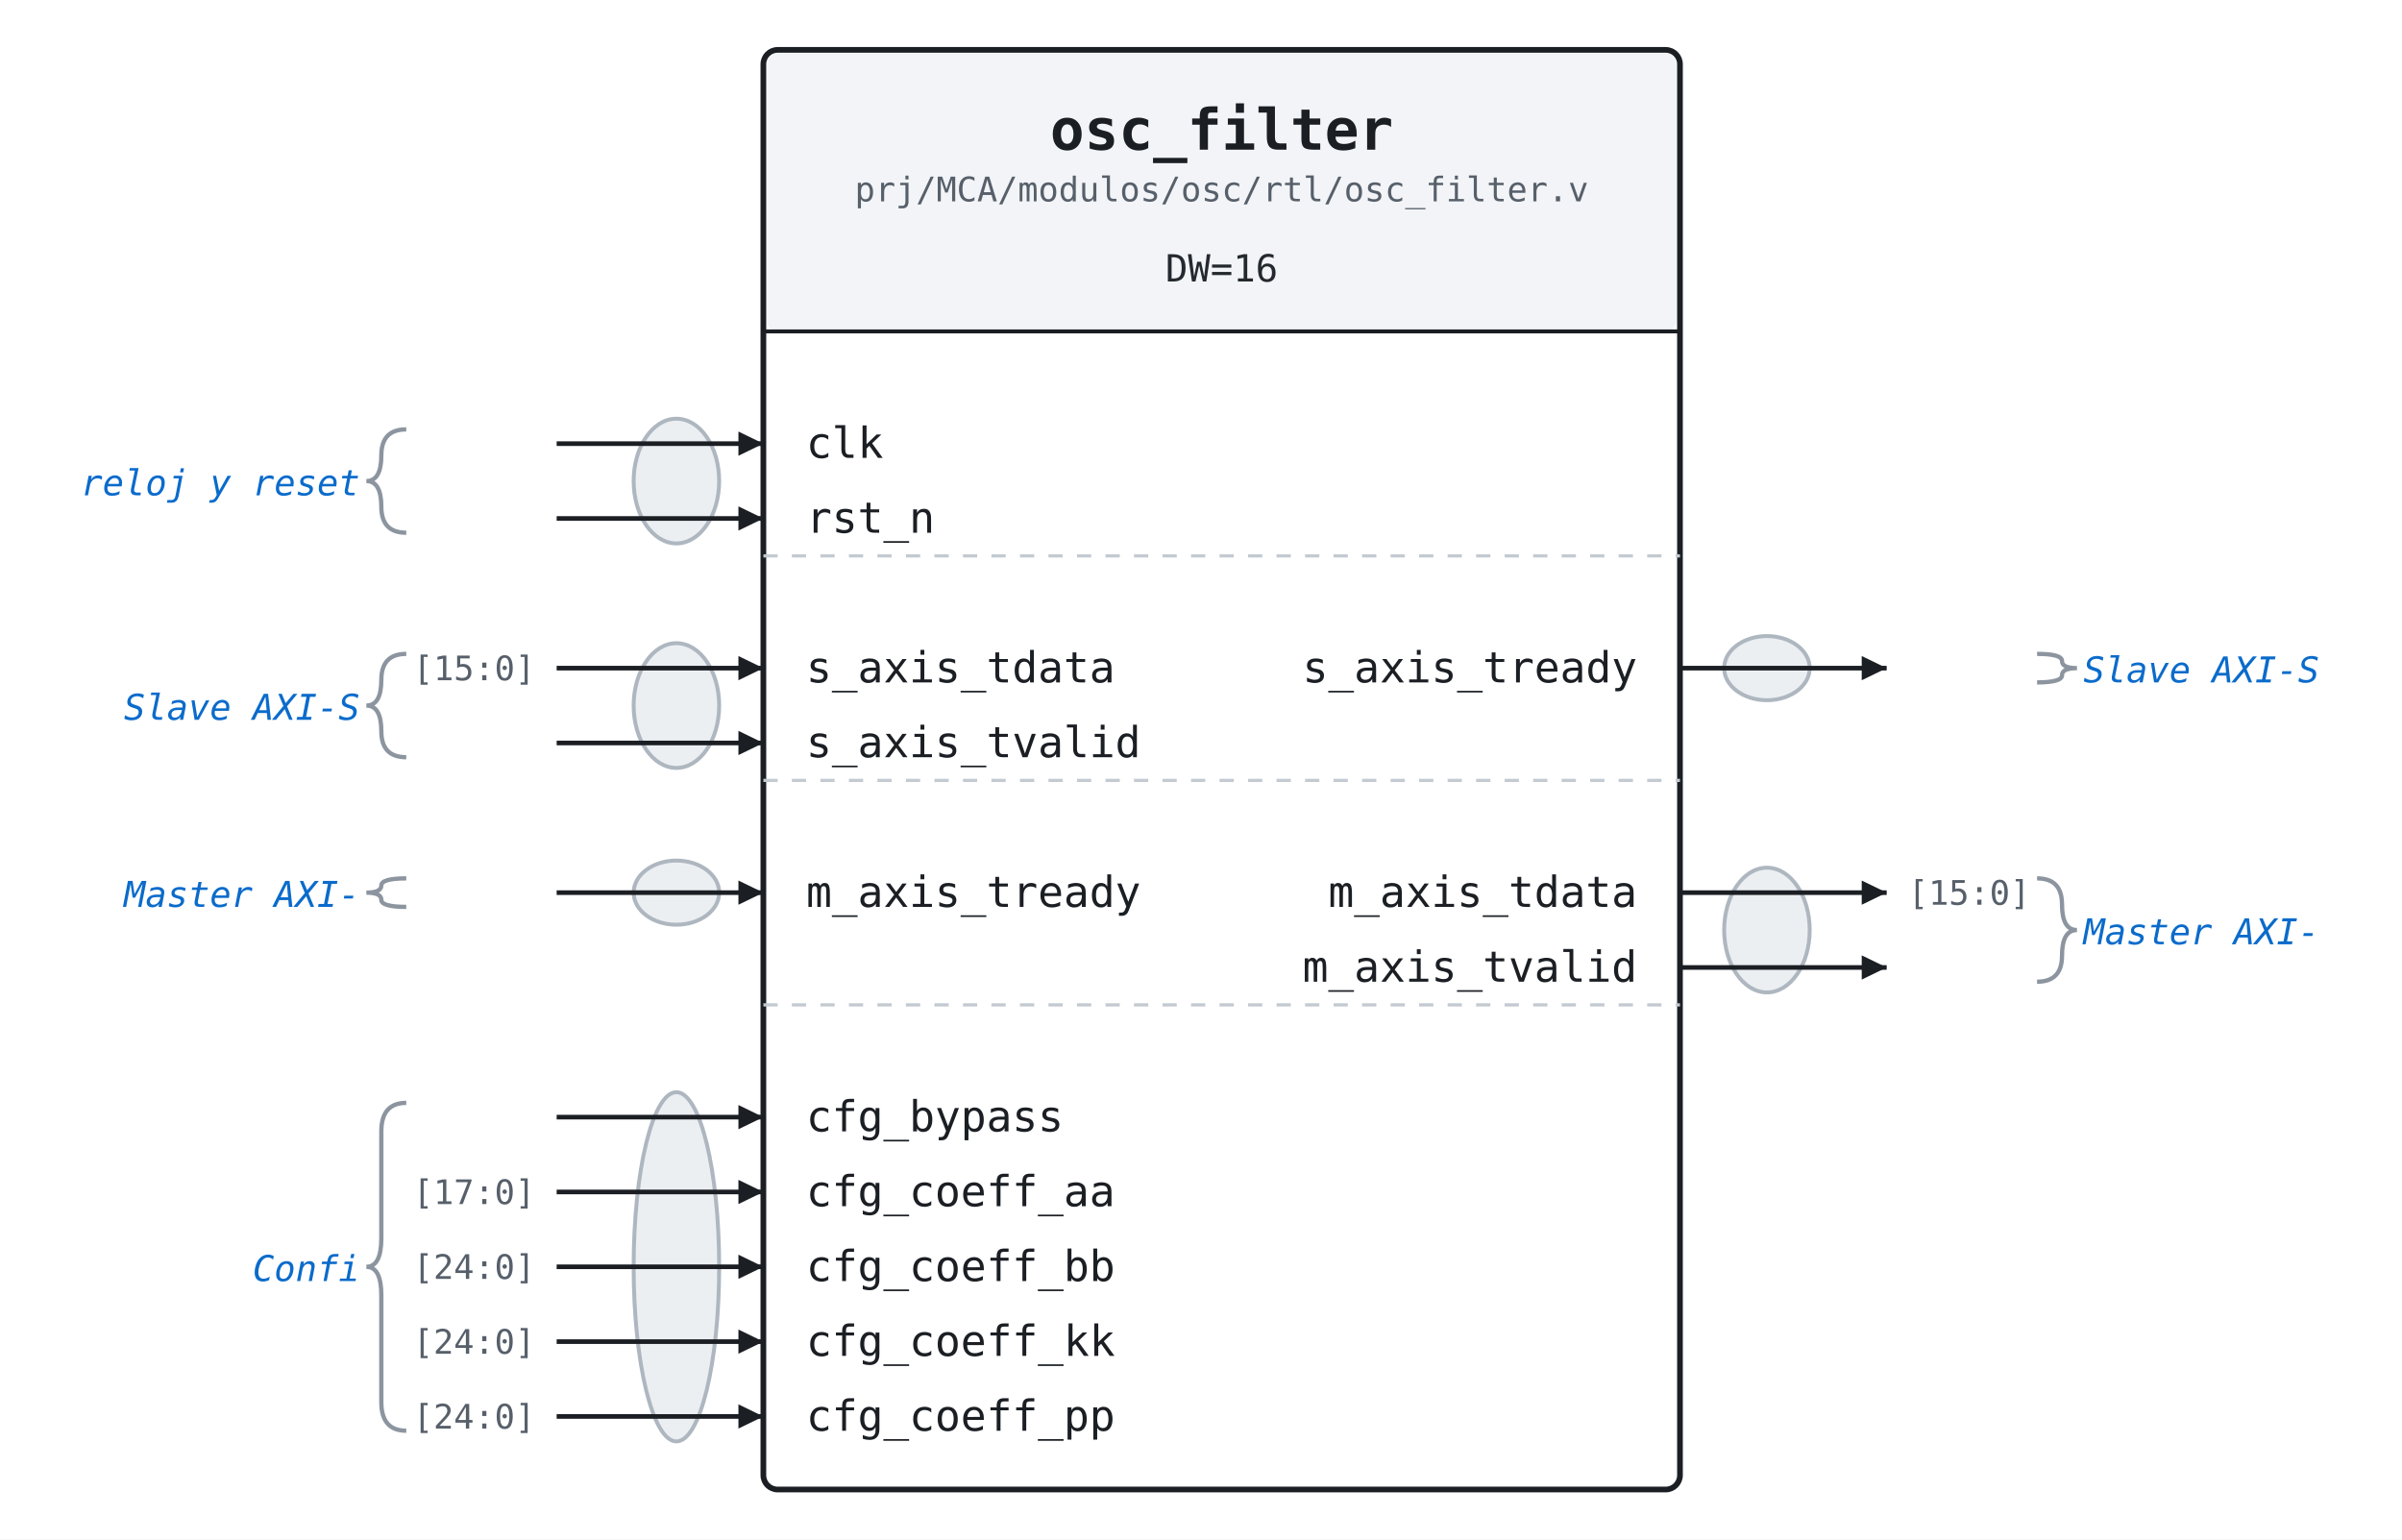
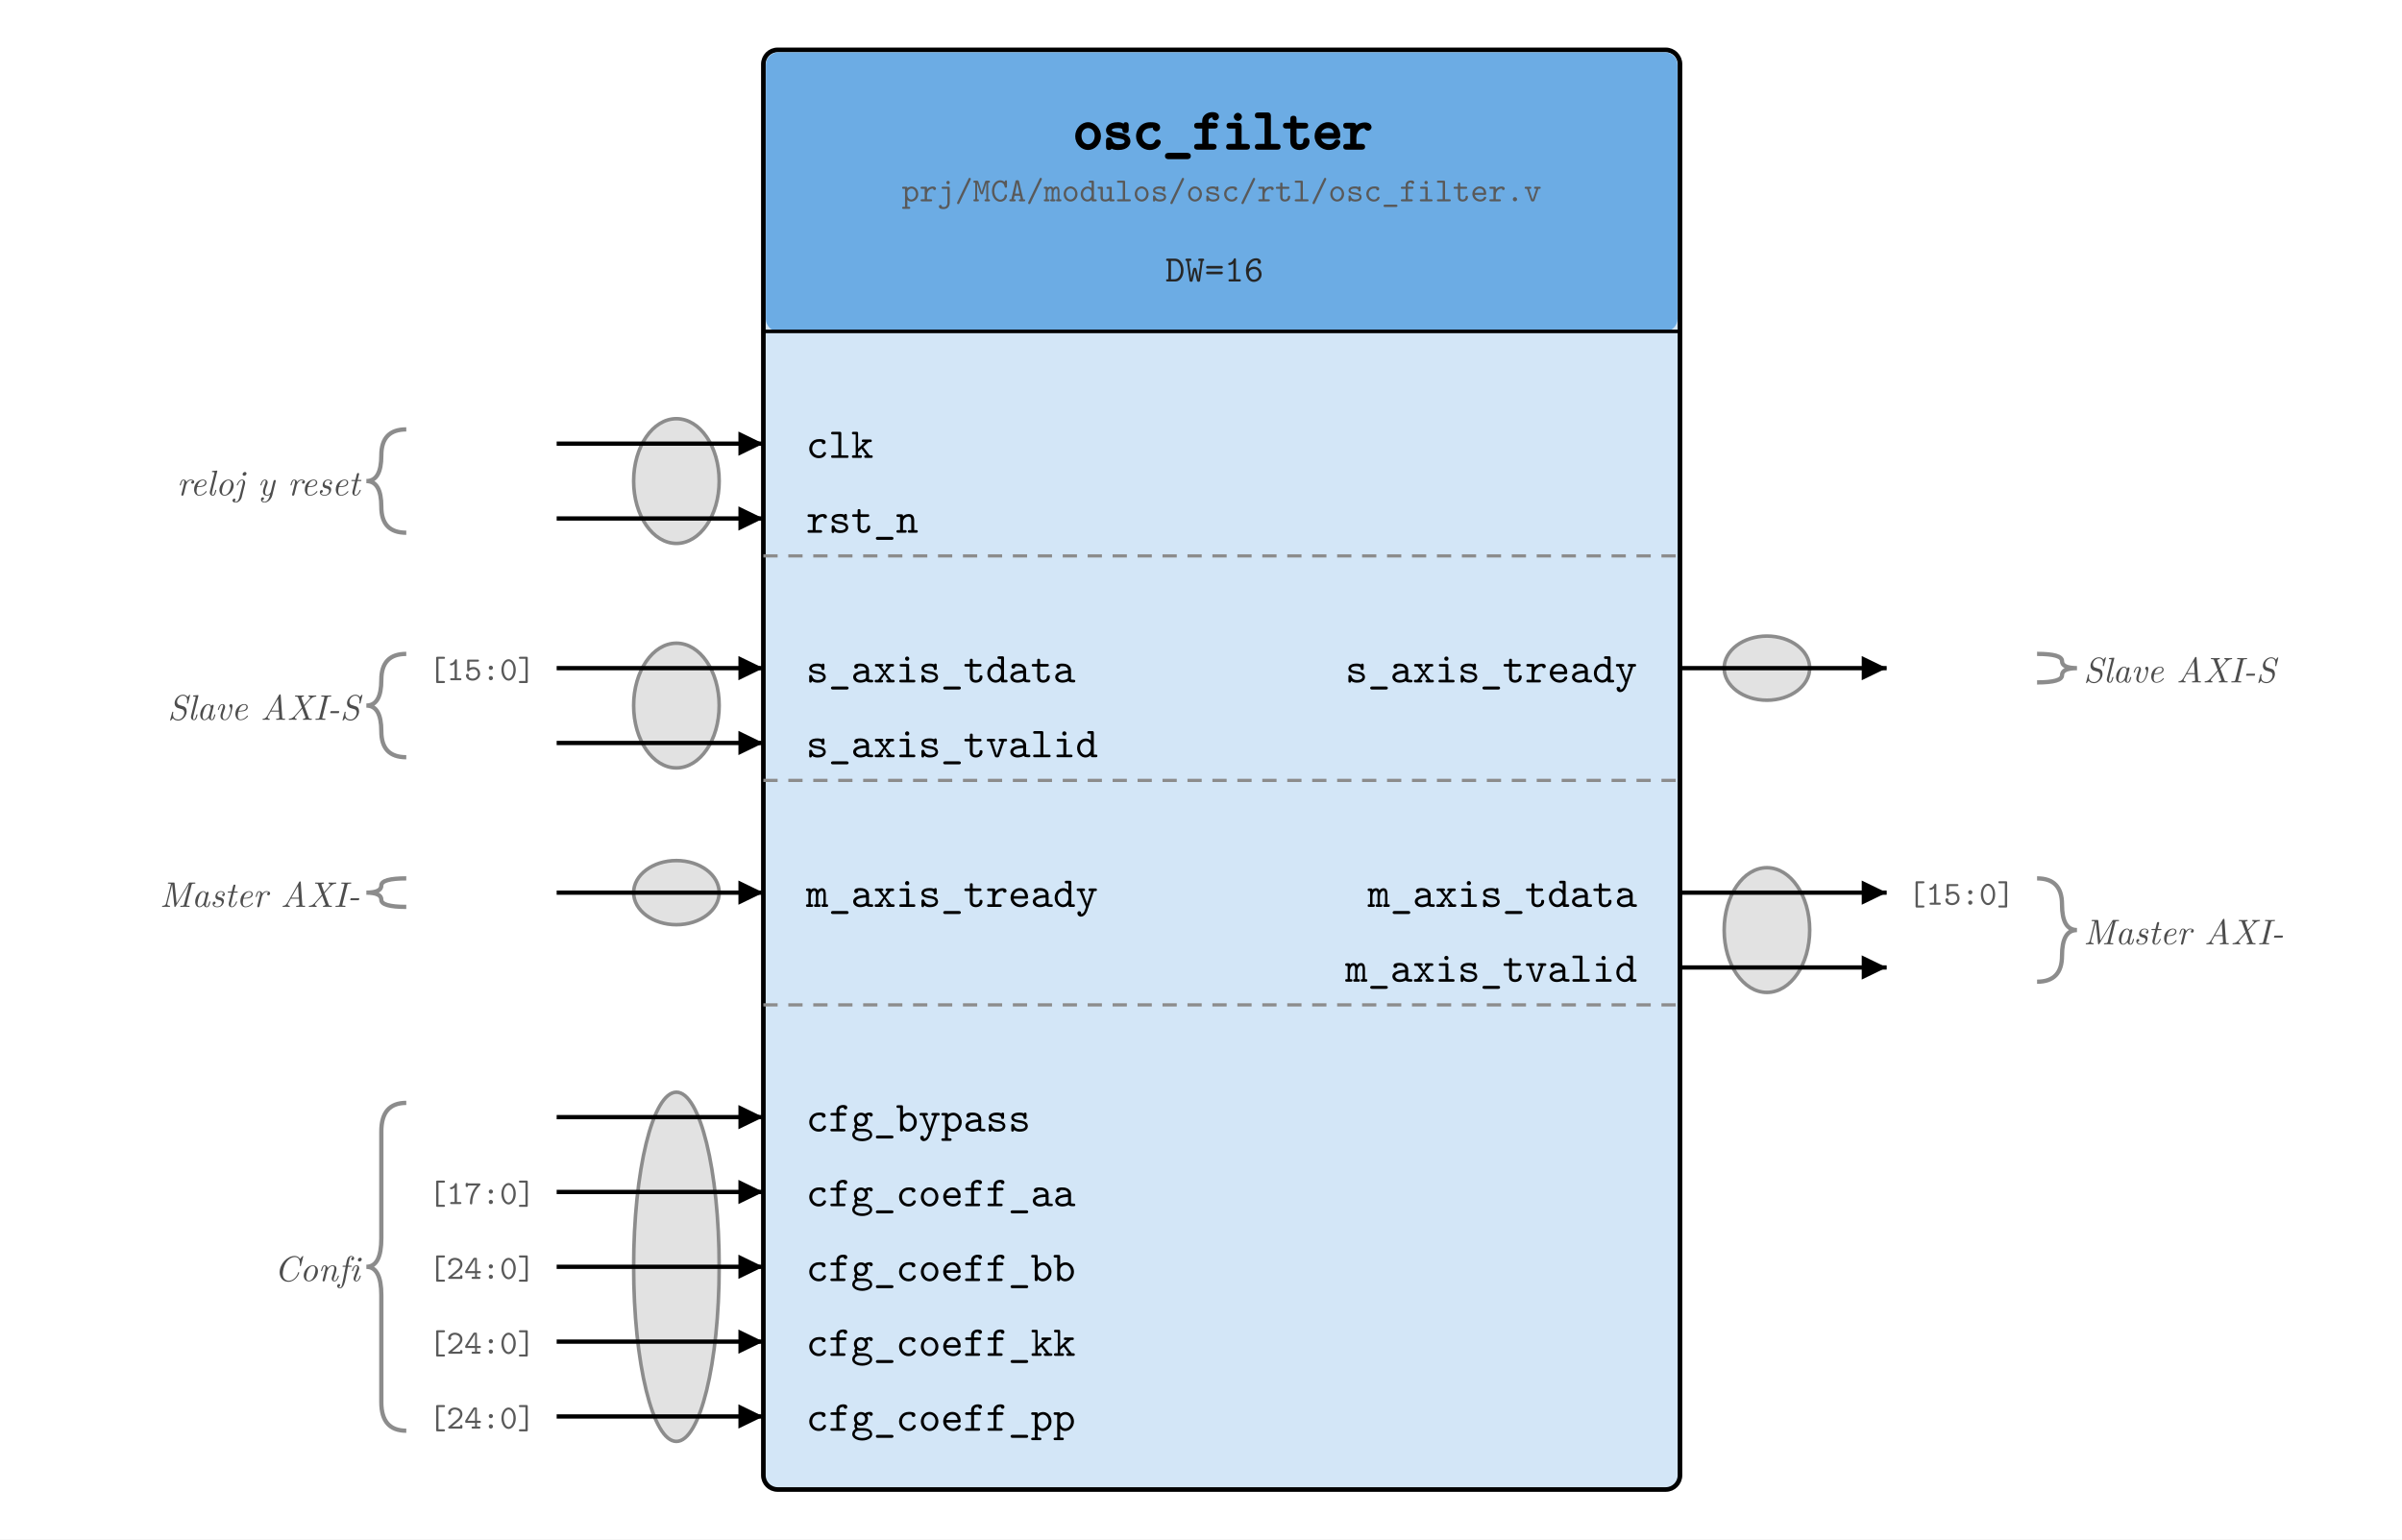
- <svg xmlns="http://www.w3.org/2000/svg" width="674" height="432" viewBox="0 0 674 432" font-family="ui-monospace,SFMono-Regular,Menlo,Consolas,monospace">
+ <svg xmlns="http://www.w3.org/2000/svg" width="674" height="432" viewBox="0 0 674 432" font-family="&quot;Latin Modern Mono&quot;,&quot;CMU Typewriter Text&quot;,ui-monospace,SFMono-Regular,Menlo,Consolas,monospace">
  <style>
-   .bg{fill:#ffffff}            .box{fill:#ffffff;stroke:#1b1f24;stroke-width:1.6}
-   .hdr{fill:#f2f4f7;stroke:none}
-   .rule{stroke:#1b1f24;stroke-width:1.1}
-   .sep{stroke:#c3cad1;stroke-width:0.9;stroke-dasharray:4 4}
-   .pin{stroke:#1b1f24;stroke-width:1.3;fill:none}
-   .arr{fill:#1b1f24;stroke:none}
-   .nm{fill:#1b1f24}            .wd{fill:#57606a}
-   .gp{fill:#0b6bcb;font-style:italic}
-   .ti{fill:#1b1f24;font-weight:700} .sb{fill:#57606a} .pr{fill:#24292f}
+   .bg{fill:#ffffff}            .box{stroke:#000000;stroke-width:1.3}
+   .hdr{stroke:none}
+   .rule{stroke:#000000;stroke-width:1.0}
+   .sep{stroke:#8c8c8c;stroke-width:0.9;stroke-dasharray:4 3}
+   .pin{stroke:#000000;stroke-width:1.2;fill:none}
+   .arr{fill:#000000;stroke:none}
+   .nm{fill:#000000}            .wd{fill:#595959}
+   .gp{fill:#4d4d4d;font-style:italic;font-family:"Latin Modern Roman","CMU Serif","Computer Modern Serif",Georgia,serif}
+   .ti{fill:#000000;font-weight:700} .sb{fill:#595959} .pr{fill:#262626}
+   .lg{fill:#4d4d4d;font-family:"Latin Modern Roman","CMU Serif","Computer Modern Serif",Georgia,serif}
  /* Tintes planos y no fill-opacity: hay renderers de SVG a PNG que ignoran la
     opacidad y dejan la elipse maciza, tapando los cables que abarca. */
-   .brc{fill:none;stroke:#8c959f;stroke-width:1.2}
-   .bus {fill:#eceff2;stroke:#aeb7c0;stroke-width:1.1}
-   .busm{fill:#dcebfb;stroke:#0b6bcb;stroke-width:1.3}
-   .buss{fill:#fbefd6;stroke:#bf8700;stroke-width:1.3}
-   .dotm{fill:#0b6bcb;stroke:none}
-   .dots{fill:#ffffff;stroke:#bf8700;stroke-width:1.6}
-   @media (prefers-color-scheme: dark){
-     .bg{fill:#0d1117}          .box{fill:#0d1117;stroke:#c9d1d9}
-     .hdr{fill:#161b22}         .rule{stroke:#c9d1d9}
-     .sep{stroke:#30363d}       .pin{stroke:#c9d1d9}
-     .arr{fill:#c9d1d9}         .nm{fill:#e6edf3} .wd{fill:#8b949e}
-     .gp{fill:#58a6ff}          .ti{fill:#e6edf3} .sb{fill:#8b949e} .pr{fill:#c9d1d9}
-     .brc{stroke:#6e7681}
-     .bus {fill:#21262d;stroke:#6e7681}
-     .busm{fill:#10243e;stroke:#58a6ff}
-     .buss{fill:#2b2008;stroke:#d29922}
-     .dotm{fill:#58a6ff}        .dots{fill:#0d1117;stroke:#d29922}
-   }
+   .brc{fill:none;stroke:#8c8c8c;stroke-width:1.2}
+   .bus {fill:#e2e2e2;stroke:#8c8c8c;stroke-width:1.0}
+   .busm{fill:#fdddbc;stroke:#000000;stroke-width:1.1}
+   .buss{fill:#f8c6c6;stroke:#000000;stroke-width:1.1}
+   .dotm{fill:#fccea0;stroke:#000000;stroke-width:1.1}
+   .dots{fill:#f08080;stroke:#000000;stroke-width:1.1}
</style>
  <rect class="bg" x="0" y="0" width="674" height="432" />
-   <rect class="box" x="214.2" y="14.0" width="257.2" height="404.0" rx="4" />
-   <rect class="hdr" x="215.2" y="15.0" width="255.2" height="78.0" rx="3" />
+   <rect class="box" x="214.2" y="14.0" width="257.2" height="404.0" rx="4" fill="#d3e6f7" />
+   <rect class="hdr" x="214.9" y="14.7" width="255.8" height="78.3" rx="3.5" fill="#6cace4" />
  <text class="ti" x="342.8" y="42.0" font-size="16" text-anchor="middle">osc_filter</text>
  <text class="sb" x="342.8" y="56.5" font-size="9.5" text-anchor="middle">prj/MCA/modulos/osc/rtl/osc_filter.v</text>
  <text class="pr" x="327.0" y="79.0" font-size="10.5">DW=16</text>
  <line class="rule" x1="214.2" y1="93.0" x2="471.4" y2="93.0" />
  <ellipse class="bus" cx="189.8" cy="135.0" rx="12.0" ry="17.5" />
  <path class="brc" d="M114.0,120.5 Q107.0,120.5 107.0,127.8 L107.0,127.8 Q107.0,135.0 102.8,135.0 Q107.0,135.0 107.0,142.2 L107.0,142.2 Q107.0,149.5 114.0,149.5" />
  <text class="gp" x="101.0" y="139.0" font-size="10" text-anchor="end">reloj y reset</text>
  <line class="pin" x1="156.2" y1="124.5" x2="214.2" y2="124.5" />
  <path class="arr" d="M207.2,121.1 L214.2,124.5 L207.2,127.9 Z" />
  <text class="nm" x="226.2" y="128.5" font-size="12">clk</text>
  <line class="pin" x1="156.2" y1="145.5" x2="214.2" y2="145.5" />
  <path class="arr" d="M207.2,142.1 L214.2,145.5 L207.2,148.9 Z" />
  <text class="nm" x="226.2" y="149.5" font-size="12">rst_n</text>
  <line class="sep" x1="214.2" y1="156.0" x2="471.4" y2="156.0" />
  <ellipse class="bus" cx="189.8" cy="198.0" rx="12.0" ry="17.5" />
  <path class="brc" d="M114.0,183.5 Q107.0,183.5 107.0,190.8 L107.0,190.8 Q107.0,198.0 102.8,198.0 Q107.0,198.0 107.0,205.2 L107.0,205.2 Q107.0,212.5 114.0,212.5" />
  <text class="gp" x="101.0" y="202.0" font-size="10" text-anchor="end">Slave AXI-S</text>
  <ellipse class="bus" cx="495.8" cy="187.5" rx="12.0" ry="9.0" />
  <path class="brc" d="M571.6,183.5 Q578.6,183.5 578.6,185.5 L578.6,185.5 Q578.6,187.5 582.8,187.5 Q578.6,187.5 578.6,189.5 L578.6,189.5 Q578.6,191.5 571.6,191.5" />
  <text class="gp" x="584.6" y="191.5" font-size="10" text-anchor="start">Slave AXI-S</text>
  <line class="pin" x1="156.2" y1="187.5" x2="214.2" y2="187.5" />
  <path class="arr" d="M207.2,184.1 L214.2,187.5 L207.2,190.9 Z" />
  <text class="wd" x="150.2" y="190.9" font-size="9.5" text-anchor="end">[15:0]</text>
  <text class="nm" x="226.2" y="191.5" font-size="12">s_axis_tdata</text>
  <line class="pin" x1="156.2" y1="208.5" x2="214.2" y2="208.5" />
  <path class="arr" d="M207.2,205.1 L214.2,208.5 L207.2,211.9 Z" />
  <text class="nm" x="226.2" y="212.5" font-size="12">s_axis_tvalid</text>
  <line class="pin" x1="471.4" y1="187.5" x2="529.4" y2="187.5" />
  <path class="arr" d="M522.4,184.1 L529.4,187.5 L522.4,190.9 Z" />
  <text class="nm" x="459.4" y="191.5" font-size="12" text-anchor="end">s_axis_tready</text>
  <line class="sep" x1="214.2" y1="219.0" x2="471.4" y2="219.0" />
  <ellipse class="bus" cx="189.8" cy="250.5" rx="12.0" ry="9.0" />
  <path class="brc" d="M114.0,246.5 Q107.0,246.5 107.0,248.5 L107.0,248.5 Q107.0,250.5 102.8,250.5 Q107.0,250.5 107.0,252.5 L107.0,252.5 Q107.0,254.5 114.0,254.5" />
  <text class="gp" x="101.0" y="254.5" font-size="10" text-anchor="end">Master AXI-</text>
  <ellipse class="bus" cx="495.8" cy="261.0" rx="12.0" ry="17.5" />
  <path class="brc" d="M571.6,246.5 Q578.6,246.5 578.6,253.8 L578.6,253.8 Q578.6,261.0 582.8,261.0 Q578.6,261.0 578.6,268.2 L578.6,268.2 Q578.6,275.5 571.6,275.5" />
  <text class="gp" x="584.6" y="265.0" font-size="10" text-anchor="start">Master AXI-</text>
  <line class="pin" x1="156.2" y1="250.5" x2="214.2" y2="250.5" />
  <path class="arr" d="M207.2,247.1 L214.2,250.5 L207.2,253.9 Z" />
  <text class="nm" x="226.2" y="254.5" font-size="12">m_axis_tready</text>
  <line class="pin" x1="471.4" y1="250.5" x2="529.4" y2="250.5" />
  <path class="arr" d="M522.4,247.1 L529.4,250.5 L522.4,253.9 Z" />
  <text class="wd" x="535.4" y="253.9" font-size="9.5">[15:0]</text>
  <text class="nm" x="459.4" y="254.5" font-size="12" text-anchor="end">m_axis_tdata</text>
  <line class="pin" x1="471.4" y1="271.5" x2="529.4" y2="271.5" />
  <path class="arr" d="M522.4,268.1 L529.4,271.5 L522.4,274.9 Z" />
  <text class="nm" x="459.4" y="275.5" font-size="12" text-anchor="end">m_axis_tvalid</text>
  <line class="sep" x1="214.2" y1="282.0" x2="471.4" y2="282.0" />
  <ellipse class="bus" cx="189.8" cy="355.5" rx="12.0" ry="49.0" />
  <path class="brc" d="M114.0,309.5 Q107.0,309.5 107.0,317.5 L107.0,347.5 Q107.0,355.5 102.8,355.5 Q107.0,355.5 107.0,363.5 L107.0,393.5 Q107.0,401.5 114.0,401.5" />
  <text class="gp" x="101.0" y="359.5" font-size="10" text-anchor="end">Confi</text>
  <line class="pin" x1="156.2" y1="313.5" x2="214.2" y2="313.5" />
  <path class="arr" d="M207.2,310.1 L214.2,313.5 L207.2,316.9 Z" />
  <text class="nm" x="226.2" y="317.5" font-size="12">cfg_bypass</text>
  <line class="pin" x1="156.2" y1="334.5" x2="214.2" y2="334.5" />
  <path class="arr" d="M207.2,331.1 L214.2,334.5 L207.2,337.9 Z" />
  <text class="wd" x="150.2" y="337.9" font-size="9.5" text-anchor="end">[17:0]</text>
  <text class="nm" x="226.2" y="338.5" font-size="12">cfg_coeff_aa</text>
  <line class="pin" x1="156.2" y1="355.5" x2="214.2" y2="355.5" />
  <path class="arr" d="M207.2,352.1 L214.2,355.5 L207.2,358.9 Z" />
  <text class="wd" x="150.2" y="358.9" font-size="9.5" text-anchor="end">[24:0]</text>
  <text class="nm" x="226.2" y="359.5" font-size="12">cfg_coeff_bb</text>
  <line class="pin" x1="156.2" y1="376.5" x2="214.2" y2="376.5" />
  <path class="arr" d="M207.2,373.1 L214.2,376.5 L207.2,379.9 Z" />
  <text class="wd" x="150.2" y="379.9" font-size="9.5" text-anchor="end">[24:0]</text>
  <text class="nm" x="226.2" y="380.5" font-size="12">cfg_coeff_kk</text>
  <line class="pin" x1="156.2" y1="397.5" x2="214.2" y2="397.5" />
  <path class="arr" d="M207.2,394.1 L214.2,397.5 L207.2,400.9 Z" />
  <text class="wd" x="150.2" y="400.9" font-size="9.5" text-anchor="end">[24:0]</text>
  <text class="nm" x="226.2" y="401.5" font-size="12">cfg_coeff_pp</text>
</svg>
